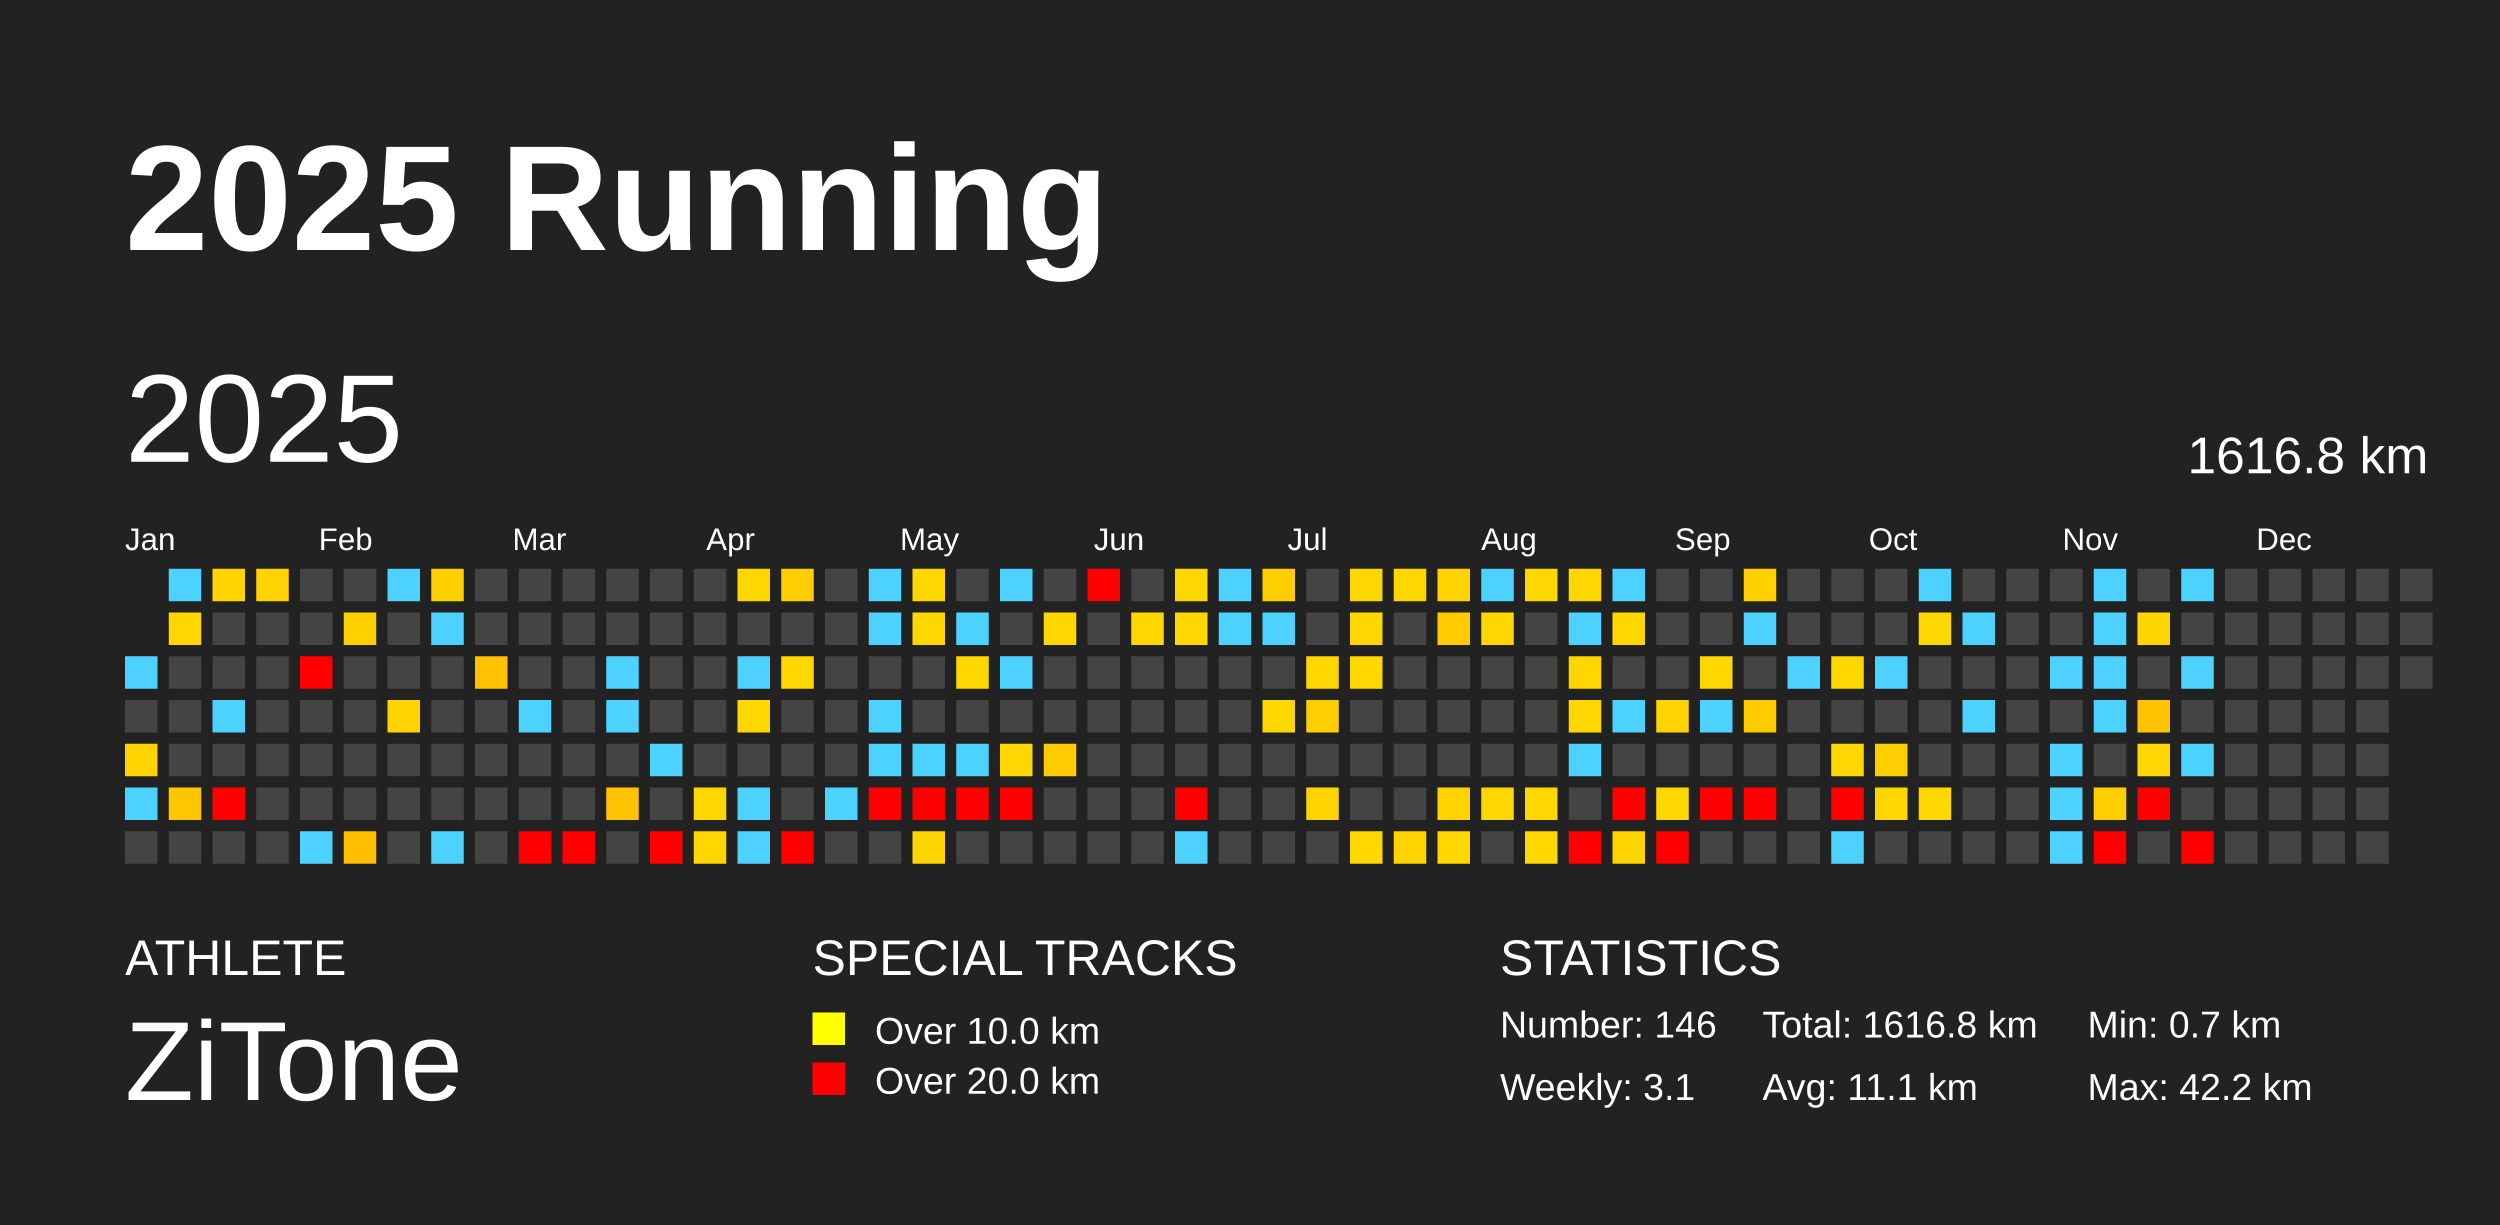
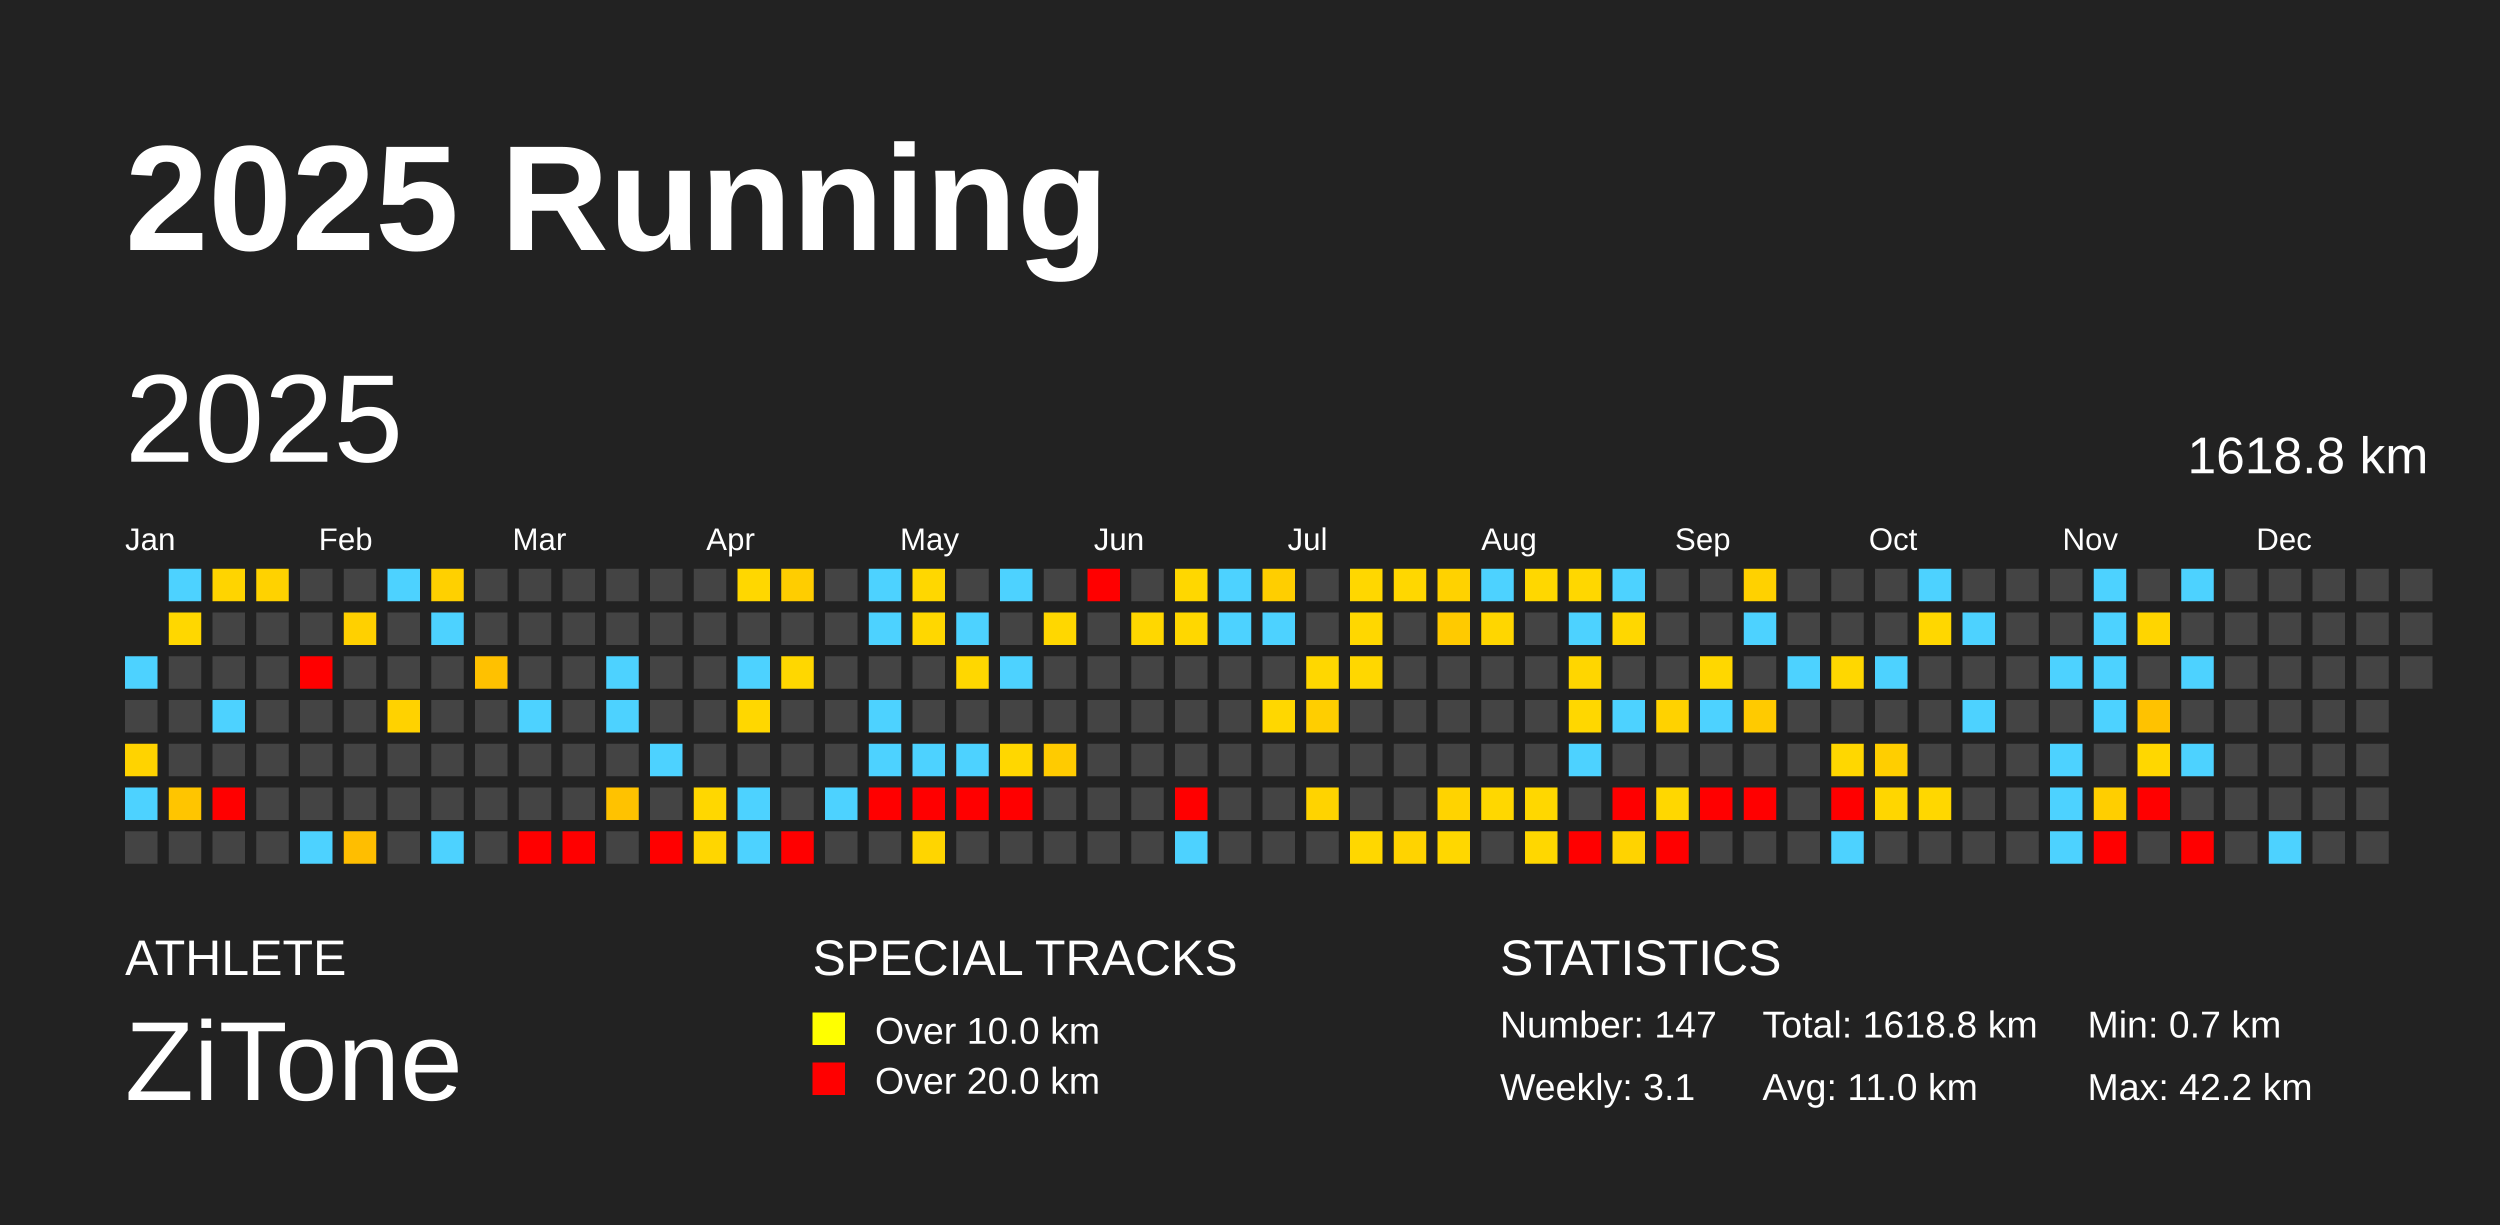
<svg xmlns="http://www.w3.org/2000/svg" baseProfile="full" height="98mm" version="1.1" viewBox="0,0,200,98" width="200mm">
  <defs />
  <rect fill="#222222" height="98" width="200" x="0" y="0" />
  <text fill="#FFFFFF" style="font-size:12px; font-family:Arial; font-weight:bold;" x="10" y="20">2025 Running</text>
  <text fill="#FFFFFF" style="font-size:4px; font-family:Arial" x="10" y="78">ATHLETE</text>
  <text fill="#FFFFFF" style="font-size:9px; font-family:Arial" x="10" y="88">ZiTone</text>
  <text fill="#FFFFFF" style="font-size:4px; font-family:Arial" x="65" y="78">SPECIAL TRACKS</text>
  <rect fill="yellow" height="2.6" width="2.6" x="65" y="81" />
  <text fill="#FFFFFF" style="font-size:3px; font-family:Arial" x="70" y="83.5">Over 10.0 km</text>
  <rect fill="red" height="2.6" width="2.6" x="65" y="85" />
  <text fill="#FFFFFF" style="font-size:3px; font-family:Arial" x="70" y="87.5">Over 20.0 km</text>
  <text fill="#FFFFFF" style="font-size:4px; font-family:Arial" x="120" y="78">STATISTICS</text>
-   <text fill="#FFFFFF" style="font-size:3px; font-family:Arial" x="120" y="83">Number: 146</text>
+   <text fill="#FFFFFF" style="font-size:3px; font-family:Arial" x="120" y="83">Number: 147</text>
  <text fill="#FFFFFF" style="font-size:3px; font-family:Arial" x="120" y="88">Weekly: 3.1</text>
-   <text fill="#FFFFFF" style="font-size:3px; font-family:Arial" x="141" y="83">Total: 1616.8 km</text>
-   <text fill="#FFFFFF" style="font-size:3px; font-family:Arial" x="141" y="88">Avg: 11.1 km</text>
+   <text fill="#FFFFFF" style="font-size:3px; font-family:Arial" x="141" y="83">Total: 1618.8 km</text>
+   <text fill="#FFFFFF" style="font-size:3px; font-family:Arial" x="141" y="88">Avg: 11.0 km</text>
  <text fill="#FFFFFF" style="font-size:3px; font-family:Arial" x="167" y="83">Min: 0.7 km</text>
  <text fill="#FFFFFF" style="font-size:3px; font-family:Arial" x="167" y="88">Max: 42.2 km</text>
  <text dominant-baseline="hanging" fill="#FFFFFF" style="font-size:10.0px; font-family:Arial;" x="10" y="30">2025</text>
-   <text dominant-baseline="hanging" fill="#FFFFFF" style="font-size:4.125px; font-family:Arial;" x="175" y="35">1616.8 km</text>
+   <text dominant-baseline="hanging" fill="#FFFFFF" style="font-size:4.125px; font-family:Arial;" x="175" y="35">1618.8 km</text>
  <text fill="#FFFFFF" style="font-size:2.5px; font-family:Arial" x="10.0" y="44">Jan</text>
  <text fill="#FFFFFF" style="font-size:2.5px; font-family:Arial" x="25.5" y="44">Feb</text>
  <text fill="#FFFFFF" style="font-size:2.5px; font-family:Arial" x="41.0" y="44">Mar</text>
  <text fill="#FFFFFF" style="font-size:2.5px; font-family:Arial" x="56.5" y="44">Apr</text>
  <text fill="#FFFFFF" style="font-size:2.5px; font-family:Arial" x="72.0" y="44">May</text>
  <text fill="#FFFFFF" style="font-size:2.5px; font-family:Arial" x="87.5" y="44">Jun</text>
  <text fill="#FFFFFF" style="font-size:2.5px; font-family:Arial" x="103.0" y="44">Jul</text>
  <text fill="#FFFFFF" style="font-size:2.5px; font-family:Arial" x="118.5" y="44">Aug</text>
  <text fill="#FFFFFF" style="font-size:2.5px; font-family:Arial" x="134.0" y="44">Sep</text>
  <text fill="#FFFFFF" style="font-size:2.5px; font-family:Arial" x="149.5" y="44">Oct</text>
  <text fill="#FFFFFF" style="font-size:2.5px; font-family:Arial" x="165.0" y="44">Nov</text>
  <text fill="#FFFFFF" style="font-size:2.5px; font-family:Arial" x="180.5" y="44">Dec</text>
  <rect fill="#4dd2ff" height="2.6" width="2.6" x="10.0" y="52.5" />
  <rect fill="#444444" height="2.6" width="2.6" x="10.0" y="56.0" />
  <rect fill="#ffd300" height="2.6" width="2.6" x="10.0" y="59.5" />
  <rect fill="#4dd2ff" height="2.6" width="2.6" x="10.0" y="63.0" />
  <rect fill="#444444" height="2.6" width="2.6" x="10.0" y="66.5" />
  <rect fill="#4dd2ff" height="2.6" width="2.6" x="13.5" y="45.5" />
  <rect fill="#ffd700" height="2.6" width="2.6" x="13.5" y="49.0" />
  <rect fill="#444444" height="2.6" width="2.6" x="13.5" y="52.5" />
  <rect fill="#444444" height="2.6" width="2.6" x="13.5" y="56.0" />
  <rect fill="#444444" height="2.6" width="2.6" x="13.5" y="59.5" />
  <rect fill="#ffc500" height="2.6" width="2.6" x="13.5" y="63.0" />
  <rect fill="#444444" height="2.6" width="2.6" x="13.5" y="66.5" />
  <rect fill="#ffd400" height="2.6" width="2.6" x="17.0" y="45.5" />
  <rect fill="#444444" height="2.6" width="2.6" x="17.0" y="49.0" />
  <rect fill="#444444" height="2.6" width="2.6" x="17.0" y="52.5" />
  <rect fill="#4dd2ff" height="2.6" width="2.6" x="17.0" y="56.0" />
  <rect fill="#444444" height="2.6" width="2.6" x="17.0" y="59.5" />
  <rect fill="red" height="2.6" width="2.6" x="17.0" y="63.0" />
  <rect fill="#444444" height="2.6" width="2.6" x="17.0" y="66.5" />
  <rect fill="#ffd200" height="2.6" width="2.6" x="20.5" y="45.5" />
  <rect fill="#444444" height="2.6" width="2.6" x="20.5" y="49.0" />
  <rect fill="#444444" height="2.6" width="2.6" x="20.5" y="52.5" />
  <rect fill="#444444" height="2.6" width="2.6" x="20.5" y="56.0" />
  <rect fill="#444444" height="2.6" width="2.6" x="20.5" y="59.5" />
  <rect fill="#444444" height="2.6" width="2.6" x="20.5" y="63.0" />
  <rect fill="#444444" height="2.6" width="2.6" x="20.5" y="66.5" />
  <rect fill="#444444" height="2.6" width="2.6" x="24.0" y="45.5" />
  <rect fill="#444444" height="2.6" width="2.6" x="24.0" y="49.0" />
  <rect fill="red" height="2.6" width="2.6" x="24.0" y="52.5" />
  <rect fill="#444444" height="2.6" width="2.6" x="24.0" y="56.0" />
  <rect fill="#444444" height="2.6" width="2.6" x="24.0" y="59.5" />
  <rect fill="#444444" height="2.6" width="2.6" x="24.0" y="63.0" />
  <rect fill="#4dd2ff" height="2.6" width="2.6" x="24.0" y="66.5" />
  <rect fill="#444444" height="2.6" width="2.6" x="27.5" y="45.5" />
  <rect fill="#ffd000" height="2.6" width="2.6" x="27.5" y="49.0" />
  <rect fill="#444444" height="2.6" width="2.6" x="27.5" y="52.5" />
  <rect fill="#444444" height="2.6" width="2.6" x="27.5" y="56.0" />
  <rect fill="#444444" height="2.6" width="2.6" x="27.5" y="59.5" />
  <rect fill="#444444" height="2.6" width="2.6" x="27.5" y="63.0" />
  <rect fill="#ffbe00" height="2.6" width="2.6" x="27.5" y="66.5" />
  <rect fill="#4dd2ff" height="2.6" width="2.6" x="31.0" y="45.5" />
  <rect fill="#444444" height="2.6" width="2.6" x="31.0" y="49.0" />
  <rect fill="#444444" height="2.6" width="2.6" x="31.0" y="52.5" />
  <rect fill="#ffd200" height="2.6" width="2.6" x="31.0" y="56.0" />
  <rect fill="#444444" height="2.6" width="2.6" x="31.0" y="59.5" />
  <rect fill="#444444" height="2.6" width="2.6" x="31.0" y="63.0" />
  <rect fill="#444444" height="2.6" width="2.6" x="31.0" y="66.5" />
  <rect fill="#ffd000" height="2.6" width="2.6" x="34.5" y="45.5" />
  <rect fill="#4dd2ff" height="2.6" width="2.6" x="34.5" y="49.0" />
  <rect fill="#444444" height="2.6" width="2.6" x="34.5" y="52.5" />
  <rect fill="#444444" height="2.6" width="2.6" x="34.5" y="56.0" />
  <rect fill="#444444" height="2.6" width="2.6" x="34.5" y="59.5" />
  <rect fill="#444444" height="2.6" width="2.6" x="34.5" y="63.0" />
  <rect fill="#4dd2ff" height="2.6" width="2.6" x="34.5" y="66.5" />
  <rect fill="#444444" height="2.6" width="2.6" x="38.0" y="45.5" />
  <rect fill="#444444" height="2.6" width="2.6" x="38.0" y="49.0" />
  <rect fill="#ffc100" height="2.6" width="2.6" x="38.0" y="52.5" />
  <rect fill="#444444" height="2.6" width="2.6" x="38.0" y="56.0" />
  <rect fill="#444444" height="2.6" width="2.6" x="38.0" y="59.5" />
  <rect fill="#444444" height="2.6" width="2.6" x="38.0" y="63.0" />
  <rect fill="#444444" height="2.6" width="2.6" x="38.0" y="66.5" />
  <rect fill="#444444" height="2.6" width="2.6" x="41.5" y="45.5" />
  <rect fill="#444444" height="2.6" width="2.6" x="41.5" y="49.0" />
  <rect fill="#444444" height="2.6" width="2.6" x="41.5" y="52.5" />
  <rect fill="#4dd2ff" height="2.6" width="2.6" x="41.5" y="56.0" />
  <rect fill="#444444" height="2.6" width="2.6" x="41.5" y="59.5" />
  <rect fill="#444444" height="2.6" width="2.6" x="41.5" y="63.0" />
  <rect fill="red" height="2.6" width="2.6" x="41.5" y="66.5" />
  <rect fill="#444444" height="2.6" width="2.6" x="45.0" y="45.5" />
  <rect fill="#444444" height="2.6" width="2.6" x="45.0" y="49.0" />
  <rect fill="#444444" height="2.6" width="2.6" x="45.0" y="52.5" />
  <rect fill="#444444" height="2.6" width="2.6" x="45.0" y="56.0" />
  <rect fill="#444444" height="2.6" width="2.6" x="45.0" y="59.5" />
  <rect fill="#444444" height="2.6" width="2.6" x="45.0" y="63.0" />
  <rect fill="red" height="2.6" width="2.6" x="45.0" y="66.5" />
  <rect fill="#444444" height="2.6" width="2.6" x="48.5" y="45.5" />
  <rect fill="#444444" height="2.6" width="2.6" x="48.5" y="49.0" />
  <rect fill="#4dd2ff" height="2.6" width="2.6" x="48.5" y="52.5" />
  <rect fill="#4dd2ff" height="2.6" width="2.6" x="48.5" y="56.0" />
  <rect fill="#444444" height="2.6" width="2.6" x="48.5" y="59.5" />
  <rect fill="#ffc200" height="2.6" width="2.6" x="48.5" y="63.0" />
  <rect fill="#444444" height="2.6" width="2.6" x="48.5" y="66.5" />
  <rect fill="#444444" height="2.6" width="2.6" x="52.0" y="45.5" />
  <rect fill="#444444" height="2.6" width="2.6" x="52.0" y="49.0" />
  <rect fill="#444444" height="2.6" width="2.6" x="52.0" y="52.5" />
  <rect fill="#444444" height="2.6" width="2.6" x="52.0" y="56.0" />
  <rect fill="#4dd2ff" height="2.6" width="2.6" x="52.0" y="59.5" />
  <rect fill="#444444" height="2.6" width="2.6" x="52.0" y="63.0" />
  <rect fill="red" height="2.6" width="2.6" x="52.0" y="66.5" />
  <rect fill="#444444" height="2.6" width="2.6" x="55.5" y="45.5" />
  <rect fill="#444444" height="2.6" width="2.6" x="55.5" y="49.0" />
  <rect fill="#444444" height="2.6" width="2.6" x="55.5" y="52.5" />
  <rect fill="#444444" height="2.6" width="2.6" x="55.5" y="56.0" />
  <rect fill="#444444" height="2.6" width="2.6" x="55.5" y="59.5" />
  <rect fill="#ffd700" height="2.6" width="2.6" x="55.5" y="63.0" />
  <rect fill="#ffd600" height="2.6" width="2.6" x="55.5" y="66.5" />
  <rect fill="#ffd700" height="2.6" width="2.6" x="59.0" y="45.5" />
  <rect fill="#444444" height="2.6" width="2.6" x="59.0" y="49.0" />
  <rect fill="#4dd2ff" height="2.6" width="2.6" x="59.0" y="52.5" />
  <rect fill="#ffd700" height="2.6" width="2.6" x="59.0" y="56.0" />
  <rect fill="#444444" height="2.6" width="2.6" x="59.0" y="59.5" />
  <rect fill="#4dd2ff" height="2.6" width="2.6" x="59.0" y="63.0" />
  <rect fill="#4dd2ff" height="2.6" width="2.6" x="59.0" y="66.5" />
  <rect fill="#ffcd00" height="2.6" width="2.6" x="62.5" y="45.5" />
  <rect fill="#444444" height="2.6" width="2.6" x="62.5" y="49.0" />
  <rect fill="#ffd700" height="2.6" width="2.6" x="62.5" y="52.5" />
  <rect fill="#444444" height="2.6" width="2.6" x="62.5" y="56.0" />
  <rect fill="#444444" height="2.6" width="2.6" x="62.5" y="59.5" />
  <rect fill="#444444" height="2.6" width="2.6" x="62.5" y="63.0" />
  <rect fill="red" height="2.6" width="2.6" x="62.5" y="66.5" />
  <rect fill="#444444" height="2.6" width="2.6" x="66.0" y="45.5" />
  <rect fill="#444444" height="2.6" width="2.6" x="66.0" y="49.0" />
  <rect fill="#444444" height="2.6" width="2.6" x="66.0" y="52.5" />
  <rect fill="#444444" height="2.6" width="2.6" x="66.0" y="56.0" />
  <rect fill="#444444" height="2.6" width="2.6" x="66.0" y="59.5" />
  <rect fill="#4dd2ff" height="2.6" width="2.6" x="66.0" y="63.0" />
  <rect fill="#444444" height="2.6" width="2.6" x="66.0" y="66.5" />
  <rect fill="#4dd2ff" height="2.6" width="2.6" x="69.5" y="45.5" />
  <rect fill="#4dd2ff" height="2.6" width="2.6" x="69.5" y="49.0" />
  <rect fill="#444444" height="2.6" width="2.6" x="69.5" y="52.5" />
  <rect fill="#4dd2ff" height="2.6" width="2.6" x="69.5" y="56.0" />
  <rect fill="#4dd2ff" height="2.6" width="2.6" x="69.5" y="59.5" />
  <rect fill="red" height="2.6" width="2.6" x="69.5" y="63.0" />
  <rect fill="#444444" height="2.6" width="2.6" x="69.5" y="66.5" />
  <rect fill="#ffd700" height="2.6" width="2.6" x="73.0" y="45.5" />
  <rect fill="#ffd700" height="2.6" width="2.6" x="73.0" y="49.0" />
  <rect fill="#444444" height="2.6" width="2.6" x="73.0" y="52.5" />
  <rect fill="#444444" height="2.6" width="2.6" x="73.0" y="56.0" />
  <rect fill="#4dd2ff" height="2.6" width="2.6" x="73.0" y="59.5" />
  <rect fill="red" height="2.6" width="2.6" x="73.0" y="63.0" />
  <rect fill="#ffd500" height="2.6" width="2.6" x="73.0" y="66.5" />
  <rect fill="#444444" height="2.6" width="2.6" x="76.5" y="45.5" />
  <rect fill="#4dd2ff" height="2.6" width="2.6" x="76.5" y="49.0" />
  <rect fill="#ffd700" height="2.6" width="2.6" x="76.5" y="52.5" />
  <rect fill="#444444" height="2.6" width="2.6" x="76.5" y="56.0" />
  <rect fill="#4dd2ff" height="2.6" width="2.6" x="76.5" y="59.5" />
  <rect fill="red" height="2.6" width="2.6" x="76.5" y="63.0" />
  <rect fill="#444444" height="2.6" width="2.6" x="76.5" y="66.5" />
  <rect fill="#4dd2ff" height="2.6" width="2.6" x="80.0" y="45.5" />
  <rect fill="#444444" height="2.6" width="2.6" x="80.0" y="49.0" />
  <rect fill="#4dd2ff" height="2.6" width="2.6" x="80.0" y="52.5" />
  <rect fill="#444444" height="2.6" width="2.6" x="80.0" y="56.0" />
  <rect fill="#ffd700" height="2.6" width="2.6" x="80.0" y="59.5" />
  <rect fill="red" height="2.6" width="2.6" x="80.0" y="63.0" />
  <rect fill="#444444" height="2.6" width="2.6" x="80.0" y="66.5" />
  <rect fill="#444444" height="2.6" width="2.6" x="83.5" y="45.5" />
  <rect fill="#ffd700" height="2.6" width="2.6" x="83.5" y="49.0" />
  <rect fill="#444444" height="2.6" width="2.6" x="83.5" y="52.5" />
  <rect fill="#444444" height="2.6" width="2.6" x="83.5" y="56.0" />
  <rect fill="#ffcb00" height="2.6" width="2.6" x="83.5" y="59.5" />
  <rect fill="#444444" height="2.6" width="2.6" x="83.5" y="63.0" />
  <rect fill="#444444" height="2.6" width="2.6" x="83.5" y="66.5" />
  <rect fill="red" height="2.6" width="2.6" x="87.0" y="45.5" />
  <rect fill="#444444" height="2.6" width="2.6" x="87.0" y="49.0" />
  <rect fill="#444444" height="2.6" width="2.6" x="87.0" y="52.5" />
  <rect fill="#444444" height="2.6" width="2.6" x="87.0" y="56.0" />
  <rect fill="#444444" height="2.6" width="2.6" x="87.0" y="59.5" />
  <rect fill="#444444" height="2.6" width="2.6" x="87.0" y="63.0" />
  <rect fill="#444444" height="2.6" width="2.6" x="87.0" y="66.5" />
  <rect fill="#444444" height="2.6" width="2.6" x="90.5" y="45.5" />
  <rect fill="#ffd700" height="2.6" width="2.6" x="90.5" y="49.0" />
  <rect fill="#444444" height="2.6" width="2.6" x="90.5" y="52.5" />
  <rect fill="#444444" height="2.6" width="2.6" x="90.5" y="56.0" />
  <rect fill="#444444" height="2.6" width="2.6" x="90.5" y="59.5" />
  <rect fill="#444444" height="2.6" width="2.6" x="90.5" y="63.0" />
  <rect fill="#444444" height="2.6" width="2.6" x="90.5" y="66.5" />
  <rect fill="#ffd700" height="2.6" width="2.6" x="94.0" y="45.5" />
  <rect fill="#ffd700" height="2.6" width="2.6" x="94.0" y="49.0" />
  <rect fill="#444444" height="2.6" width="2.6" x="94.0" y="52.5" />
  <rect fill="#444444" height="2.6" width="2.6" x="94.0" y="56.0" />
  <rect fill="#444444" height="2.6" width="2.6" x="94.0" y="59.5" />
  <rect fill="red" height="2.6" width="2.6" x="94.0" y="63.0" />
  <rect fill="#4dd2ff" height="2.6" width="2.6" x="94.0" y="66.5" />
  <rect fill="#4dd2ff" height="2.6" width="2.6" x="97.5" y="45.5" />
  <rect fill="#4dd2ff" height="2.6" width="2.6" x="97.5" y="49.0" />
  <rect fill="#444444" height="2.6" width="2.6" x="97.5" y="52.5" />
  <rect fill="#444444" height="2.6" width="2.6" x="97.5" y="56.0" />
  <rect fill="#444444" height="2.6" width="2.6" x="97.5" y="59.5" />
  <rect fill="#444444" height="2.6" width="2.6" x="97.5" y="63.0" />
  <rect fill="#444444" height="2.6" width="2.6" x="97.5" y="66.5" />
  <rect fill="#ffce00" height="2.6" width="2.6" x="101.0" y="45.5" />
  <rect fill="#4dd2ff" height="2.6" width="2.6" x="101.0" y="49.0" />
  <rect fill="#444444" height="2.6" width="2.6" x="101.0" y="52.5" />
  <rect fill="#ffd700" height="2.6" width="2.6" x="101.0" y="56.0" />
  <rect fill="#444444" height="2.6" width="2.6" x="101.0" y="59.5" />
  <rect fill="#444444" height="2.6" width="2.6" x="101.0" y="63.0" />
  <rect fill="#444444" height="2.6" width="2.6" x="101.0" y="66.5" />
  <rect fill="#444444" height="2.6" width="2.6" x="104.5" y="45.5" />
  <rect fill="#444444" height="2.6" width="2.6" x="104.5" y="49.0" />
  <rect fill="#ffd700" height="2.6" width="2.6" x="104.5" y="52.5" />
  <rect fill="#ffce00" height="2.6" width="2.6" x="104.5" y="56.0" />
  <rect fill="#444444" height="2.6" width="2.6" x="104.5" y="59.5" />
  <rect fill="#ffd300" height="2.6" width="2.6" x="104.5" y="63.0" />
  <rect fill="#444444" height="2.6" width="2.6" x="104.5" y="66.5" />
  <rect fill="#ffd700" height="2.6" width="2.6" x="108.0" y="45.5" />
  <rect fill="#ffd700" height="2.6" width="2.6" x="108.0" y="49.0" />
  <rect fill="#ffd700" height="2.6" width="2.6" x="108.0" y="52.5" />
  <rect fill="#444444" height="2.6" width="2.6" x="108.0" y="56.0" />
  <rect fill="#444444" height="2.6" width="2.6" x="108.0" y="59.5" />
  <rect fill="#444444" height="2.6" width="2.6" x="108.0" y="63.0" />
  <rect fill="#ffd700" height="2.6" width="2.6" x="108.0" y="66.5" />
  <rect fill="#ffd700" height="2.6" width="2.6" x="111.5" y="45.5" />
  <rect fill="#444444" height="2.6" width="2.6" x="111.5" y="49.0" />
  <rect fill="#444444" height="2.6" width="2.6" x="111.5" y="52.5" />
  <rect fill="#444444" height="2.6" width="2.6" x="111.5" y="56.0" />
  <rect fill="#444444" height="2.6" width="2.6" x="111.5" y="59.5" />
  <rect fill="#444444" height="2.6" width="2.6" x="111.5" y="63.0" />
  <rect fill="#ffd300" height="2.6" width="2.6" x="111.5" y="66.5" />
  <rect fill="#ffd200" height="2.6" width="2.6" x="115.0" y="45.5" />
  <rect fill="#ffca00" height="2.6" width="2.6" x="115.0" y="49.0" />
  <rect fill="#444444" height="2.6" width="2.6" x="115.0" y="52.5" />
  <rect fill="#444444" height="2.6" width="2.6" x="115.0" y="56.0" />
  <rect fill="#444444" height="2.6" width="2.6" x="115.0" y="59.5" />
  <rect fill="#ffd300" height="2.6" width="2.6" x="115.0" y="63.0" />
  <rect fill="#ffd700" height="2.6" width="2.6" x="115.0" y="66.5" />
  <rect fill="#4dd2ff" height="2.6" width="2.6" x="118.5" y="45.5" />
  <rect fill="#ffd600" height="2.6" width="2.6" x="118.5" y="49.0" />
  <rect fill="#444444" height="2.6" width="2.6" x="118.5" y="52.5" />
  <rect fill="#444444" height="2.6" width="2.6" x="118.5" y="56.0" />
  <rect fill="#444444" height="2.6" width="2.6" x="118.5" y="59.5" />
  <rect fill="#ffd700" height="2.6" width="2.6" x="118.5" y="63.0" />
  <rect fill="#444444" height="2.6" width="2.6" x="118.5" y="66.5" />
  <rect fill="#ffd700" height="2.6" width="2.6" x="122.0" y="45.5" />
  <rect fill="#444444" height="2.6" width="2.6" x="122.0" y="49.0" />
  <rect fill="#444444" height="2.6" width="2.6" x="122.0" y="52.5" />
  <rect fill="#444444" height="2.6" width="2.6" x="122.0" y="56.0" />
  <rect fill="#444444" height="2.6" width="2.6" x="122.0" y="59.5" />
  <rect fill="#ffd700" height="2.6" width="2.6" x="122.0" y="63.0" />
  <rect fill="#ffd700" height="2.6" width="2.6" x="122.0" y="66.5" />
  <rect fill="#ffd700" height="2.6" width="2.6" x="125.5" y="45.5" />
  <rect fill="#4dd2ff" height="2.6" width="2.6" x="125.5" y="49.0" />
  <rect fill="#ffd600" height="2.6" width="2.6" x="125.5" y="52.5" />
  <rect fill="#ffd700" height="2.6" width="2.6" x="125.5" y="56.0" />
  <rect fill="#4dd2ff" height="2.6" width="2.6" x="125.5" y="59.5" />
  <rect fill="#444444" height="2.6" width="2.6" x="125.5" y="63.0" />
  <rect fill="red" height="2.6" width="2.6" x="125.5" y="66.5" />
  <rect fill="#4dd2ff" height="2.6" width="2.6" x="129.0" y="45.5" />
  <rect fill="#ffd700" height="2.6" width="2.6" x="129.0" y="49.0" />
  <rect fill="#444444" height="2.6" width="2.6" x="129.0" y="52.5" />
  <rect fill="#4dd2ff" height="2.6" width="2.6" x="129.0" y="56.0" />
  <rect fill="#444444" height="2.6" width="2.6" x="129.0" y="59.5" />
  <rect fill="red" height="2.6" width="2.6" x="129.0" y="63.0" />
  <rect fill="#ffd300" height="2.6" width="2.6" x="129.0" y="66.5" />
  <rect fill="#444444" height="2.6" width="2.6" x="132.5" y="45.5" />
  <rect fill="#444444" height="2.6" width="2.6" x="132.5" y="49.0" />
  <rect fill="#444444" height="2.6" width="2.6" x="132.5" y="52.5" />
  <rect fill="#ffd200" height="2.6" width="2.6" x="132.5" y="56.0" />
  <rect fill="#444444" height="2.6" width="2.6" x="132.5" y="59.5" />
  <rect fill="#ffd700" height="2.6" width="2.6" x="132.5" y="63.0" />
  <rect fill="red" height="2.6" width="2.6" x="132.5" y="66.5" />
  <rect fill="#444444" height="2.6" width="2.6" x="136.0" y="45.5" />
  <rect fill="#444444" height="2.6" width="2.6" x="136.0" y="49.0" />
  <rect fill="#ffd700" height="2.6" width="2.6" x="136.0" y="52.5" />
  <rect fill="#4dd2ff" height="2.6" width="2.6" x="136.0" y="56.0" />
  <rect fill="#444444" height="2.6" width="2.6" x="136.0" y="59.5" />
  <rect fill="red" height="2.6" width="2.6" x="136.0" y="63.0" />
  <rect fill="#444444" height="2.6" width="2.6" x="136.0" y="66.5" />
  <rect fill="#ffd100" height="2.6" width="2.6" x="139.5" y="45.5" />
  <rect fill="#4dd2ff" height="2.6" width="2.6" x="139.5" y="49.0" />
  <rect fill="#444444" height="2.6" width="2.6" x="139.5" y="52.5" />
  <rect fill="#ffca00" height="2.6" width="2.6" x="139.5" y="56.0" />
  <rect fill="#444444" height="2.6" width="2.6" x="139.5" y="59.5" />
  <rect fill="red" height="2.6" width="2.6" x="139.5" y="63.0" />
  <rect fill="#444444" height="2.6" width="2.6" x="139.5" y="66.5" />
  <rect fill="#444444" height="2.6" width="2.6" x="143.0" y="45.5" />
  <rect fill="#444444" height="2.6" width="2.6" x="143.0" y="49.0" />
  <rect fill="#4dd2ff" height="2.6" width="2.6" x="143.0" y="52.5" />
  <rect fill="#444444" height="2.6" width="2.6" x="143.0" y="56.0" />
  <rect fill="#444444" height="2.6" width="2.6" x="143.0" y="59.5" />
  <rect fill="#444444" height="2.6" width="2.6" x="143.0" y="63.0" />
  <rect fill="#444444" height="2.6" width="2.6" x="143.0" y="66.5" />
  <rect fill="#444444" height="2.6" width="2.6" x="146.5" y="45.5" />
  <rect fill="#444444" height="2.6" width="2.6" x="146.5" y="49.0" />
  <rect fill="#ffd700" height="2.6" width="2.6" x="146.5" y="52.5" />
  <rect fill="#444444" height="2.6" width="2.6" x="146.5" y="56.0" />
  <rect fill="#ffd700" height="2.6" width="2.6" x="146.5" y="59.5" />
  <rect fill="red" height="2.6" width="2.6" x="146.5" y="63.0" />
  <rect fill="#4dd2ff" height="2.6" width="2.6" x="146.5" y="66.5" />
  <rect fill="#444444" height="2.6" width="2.6" x="150.0" y="45.5" />
  <rect fill="#444444" height="2.6" width="2.6" x="150.0" y="49.0" />
  <rect fill="#4dd2ff" height="2.6" width="2.6" x="150.0" y="52.5" />
  <rect fill="#444444" height="2.6" width="2.6" x="150.0" y="56.0" />
  <rect fill="#ffce00" height="2.6" width="2.6" x="150.0" y="59.5" />
  <rect fill="#ffd600" height="2.6" width="2.6" x="150.0" y="63.0" />
  <rect fill="#444444" height="2.6" width="2.6" x="150.0" y="66.5" />
  <rect fill="#4dd2ff" height="2.6" width="2.6" x="153.5" y="45.5" />
  <rect fill="#ffd700" height="2.6" width="2.6" x="153.5" y="49.0" />
  <rect fill="#444444" height="2.6" width="2.6" x="153.5" y="52.5" />
  <rect fill="#444444" height="2.6" width="2.6" x="153.5" y="56.0" />
  <rect fill="#444444" height="2.6" width="2.6" x="153.5" y="59.5" />
  <rect fill="#ffd700" height="2.6" width="2.6" x="153.5" y="63.0" />
  <rect fill="#444444" height="2.6" width="2.6" x="153.5" y="66.5" />
  <rect fill="#444444" height="2.6" width="2.6" x="157.0" y="45.5" />
  <rect fill="#4dd2ff" height="2.6" width="2.6" x="157.0" y="49.0" />
  <rect fill="#444444" height="2.6" width="2.6" x="157.0" y="52.5" />
  <rect fill="#4dd2ff" height="2.6" width="2.6" x="157.0" y="56.0" />
  <rect fill="#444444" height="2.6" width="2.6" x="157.0" y="59.5" />
  <rect fill="#444444" height="2.6" width="2.6" x="157.0" y="63.0" />
  <rect fill="#444444" height="2.6" width="2.6" x="157.0" y="66.5" />
  <rect fill="#444444" height="2.6" width="2.6" x="160.5" y="45.5" />
  <rect fill="#444444" height="2.6" width="2.6" x="160.5" y="49.0" />
  <rect fill="#444444" height="2.6" width="2.6" x="160.5" y="52.5" />
  <rect fill="#444444" height="2.6" width="2.6" x="160.5" y="56.0" />
  <rect fill="#444444" height="2.6" width="2.6" x="160.5" y="59.5" />
  <rect fill="#444444" height="2.6" width="2.6" x="160.5" y="63.0" />
  <rect fill="#444444" height="2.6" width="2.6" x="160.5" y="66.5" />
  <rect fill="#444444" height="2.6" width="2.6" x="164.0" y="45.5" />
  <rect fill="#444444" height="2.6" width="2.6" x="164.0" y="49.0" />
  <rect fill="#4dd2ff" height="2.6" width="2.6" x="164.0" y="52.5" />
  <rect fill="#444444" height="2.6" width="2.6" x="164.0" y="56.0" />
  <rect fill="#4dd2ff" height="2.6" width="2.6" x="164.0" y="59.5" />
  <rect fill="#4dd2ff" height="2.6" width="2.6" x="164.0" y="63.0" />
  <rect fill="#4dd2ff" height="2.6" width="2.6" x="164.0" y="66.5" />
  <rect fill="#4dd2ff" height="2.6" width="2.6" x="167.5" y="45.5" />
  <rect fill="#4dd2ff" height="2.6" width="2.6" x="167.5" y="49.0" />
  <rect fill="#4dd2ff" height="2.6" width="2.6" x="167.5" y="52.5" />
  <rect fill="#4dd2ff" height="2.6" width="2.6" x="167.5" y="56.0" />
  <rect fill="#444444" height="2.6" width="2.6" x="167.5" y="59.5" />
  <rect fill="#ffce00" height="2.6" width="2.6" x="167.5" y="63.0" />
  <rect fill="red" height="2.6" width="2.6" x="167.5" y="66.5" />
  <rect fill="#444444" height="2.6" width="2.6" x="171.0" y="45.5" />
  <rect fill="#ffd500" height="2.6" width="2.6" x="171.0" y="49.0" />
  <rect fill="#444444" height="2.6" width="2.6" x="171.0" y="52.5" />
  <rect fill="#ffc200" height="2.6" width="2.6" x="171.0" y="56.0" />
  <rect fill="#ffd700" height="2.6" width="2.6" x="171.0" y="59.5" />
  <rect fill="red" height="2.6" width="2.6" x="171.0" y="63.0" />
  <rect fill="#444444" height="2.6" width="2.6" x="171.0" y="66.5" />
  <rect fill="#4dd2ff" height="2.6" width="2.6" x="174.5" y="45.5" />
  <rect fill="#444444" height="2.6" width="2.6" x="174.5" y="49.0" />
  <rect fill="#4dd2ff" height="2.6" width="2.6" x="174.5" y="52.5" />
  <rect fill="#444444" height="2.6" width="2.6" x="174.5" y="56.0" />
  <rect fill="#4dd2ff" height="2.6" width="2.6" x="174.5" y="59.5" />
  <rect fill="#444444" height="2.6" width="2.6" x="174.5" y="63.0" />
  <rect fill="red" height="2.6" width="2.6" x="174.5" y="66.5" />
  <rect fill="#444444" height="2.6" width="2.6" x="178.0" y="45.5" />
  <rect fill="#444444" height="2.6" width="2.6" x="178.0" y="49.0" />
  <rect fill="#444444" height="2.6" width="2.6" x="178.0" y="52.5" />
  <rect fill="#444444" height="2.6" width="2.6" x="178.0" y="56.0" />
  <rect fill="#444444" height="2.6" width="2.6" x="178.0" y="59.5" />
  <rect fill="#444444" height="2.6" width="2.6" x="178.0" y="63.0" />
  <rect fill="#444444" height="2.6" width="2.6" x="178.0" y="66.5" />
  <rect fill="#444444" height="2.6" width="2.6" x="181.5" y="45.5" />
  <rect fill="#444444" height="2.6" width="2.6" x="181.5" y="49.0" />
  <rect fill="#444444" height="2.6" width="2.6" x="181.5" y="52.5" />
  <rect fill="#444444" height="2.6" width="2.6" x="181.5" y="56.0" />
  <rect fill="#444444" height="2.6" width="2.6" x="181.5" y="59.5" />
  <rect fill="#444444" height="2.6" width="2.6" x="181.5" y="63.0" />
-   <rect fill="#444444" height="2.6" width="2.6" x="181.5" y="66.5" />
+   <rect fill="#4dd2ff" height="2.6" width="2.6" x="181.5" y="66.5" />
  <rect fill="#444444" height="2.6" width="2.6" x="185.0" y="45.5" />
  <rect fill="#444444" height="2.6" width="2.6" x="185.0" y="49.0" />
  <rect fill="#444444" height="2.6" width="2.6" x="185.0" y="52.5" />
  <rect fill="#444444" height="2.6" width="2.6" x="185.0" y="56.0" />
  <rect fill="#444444" height="2.6" width="2.6" x="185.0" y="59.5" />
  <rect fill="#444444" height="2.6" width="2.6" x="185.0" y="63.0" />
  <rect fill="#444444" height="2.6" width="2.6" x="185.0" y="66.5" />
  <rect fill="#444444" height="2.6" width="2.6" x="188.5" y="45.5" />
  <rect fill="#444444" height="2.6" width="2.6" x="188.5" y="49.0" />
  <rect fill="#444444" height="2.6" width="2.6" x="188.5" y="52.5" />
  <rect fill="#444444" height="2.6" width="2.6" x="188.5" y="56.0" />
  <rect fill="#444444" height="2.6" width="2.6" x="188.5" y="59.5" />
  <rect fill="#444444" height="2.6" width="2.6" x="188.5" y="63.0" />
  <rect fill="#444444" height="2.6" width="2.6" x="188.5" y="66.5" />
  <rect fill="#444444" height="2.6" width="2.6" x="192.0" y="45.5" />
  <rect fill="#444444" height="2.6" width="2.6" x="192.0" y="49.0" />
  <rect fill="#444444" height="2.6" width="2.6" x="192.0" y="52.5" />
</svg>
